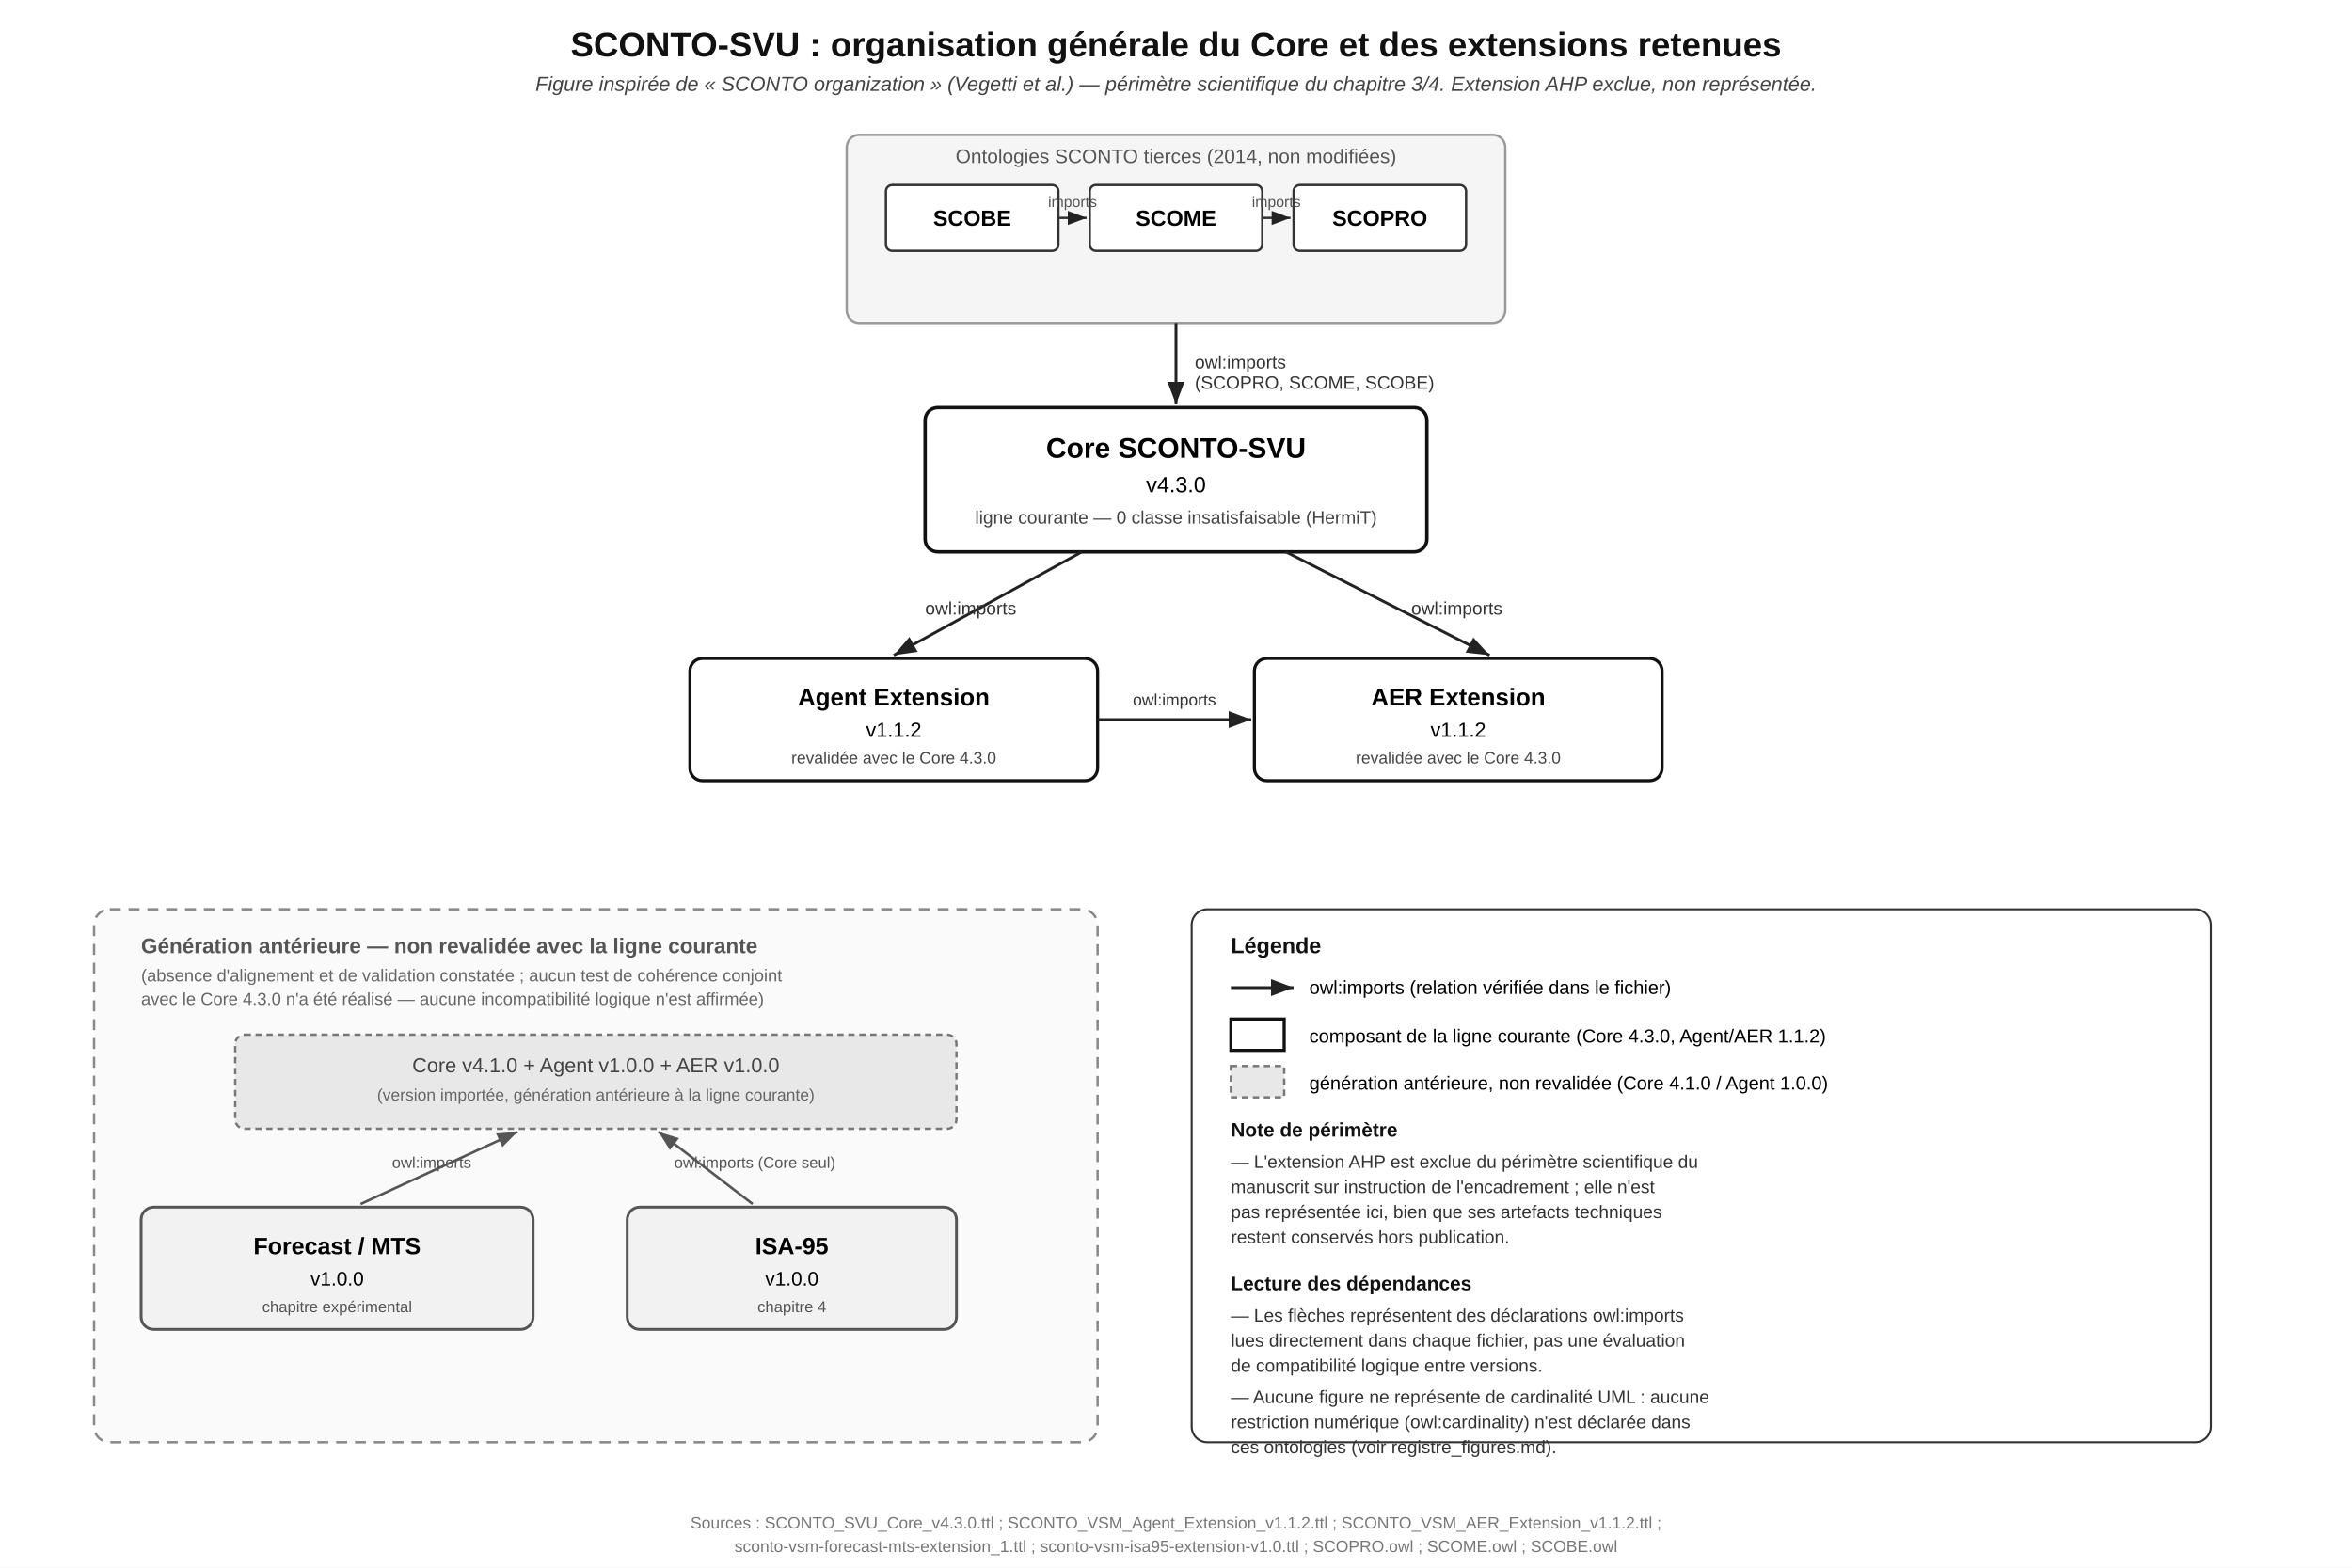
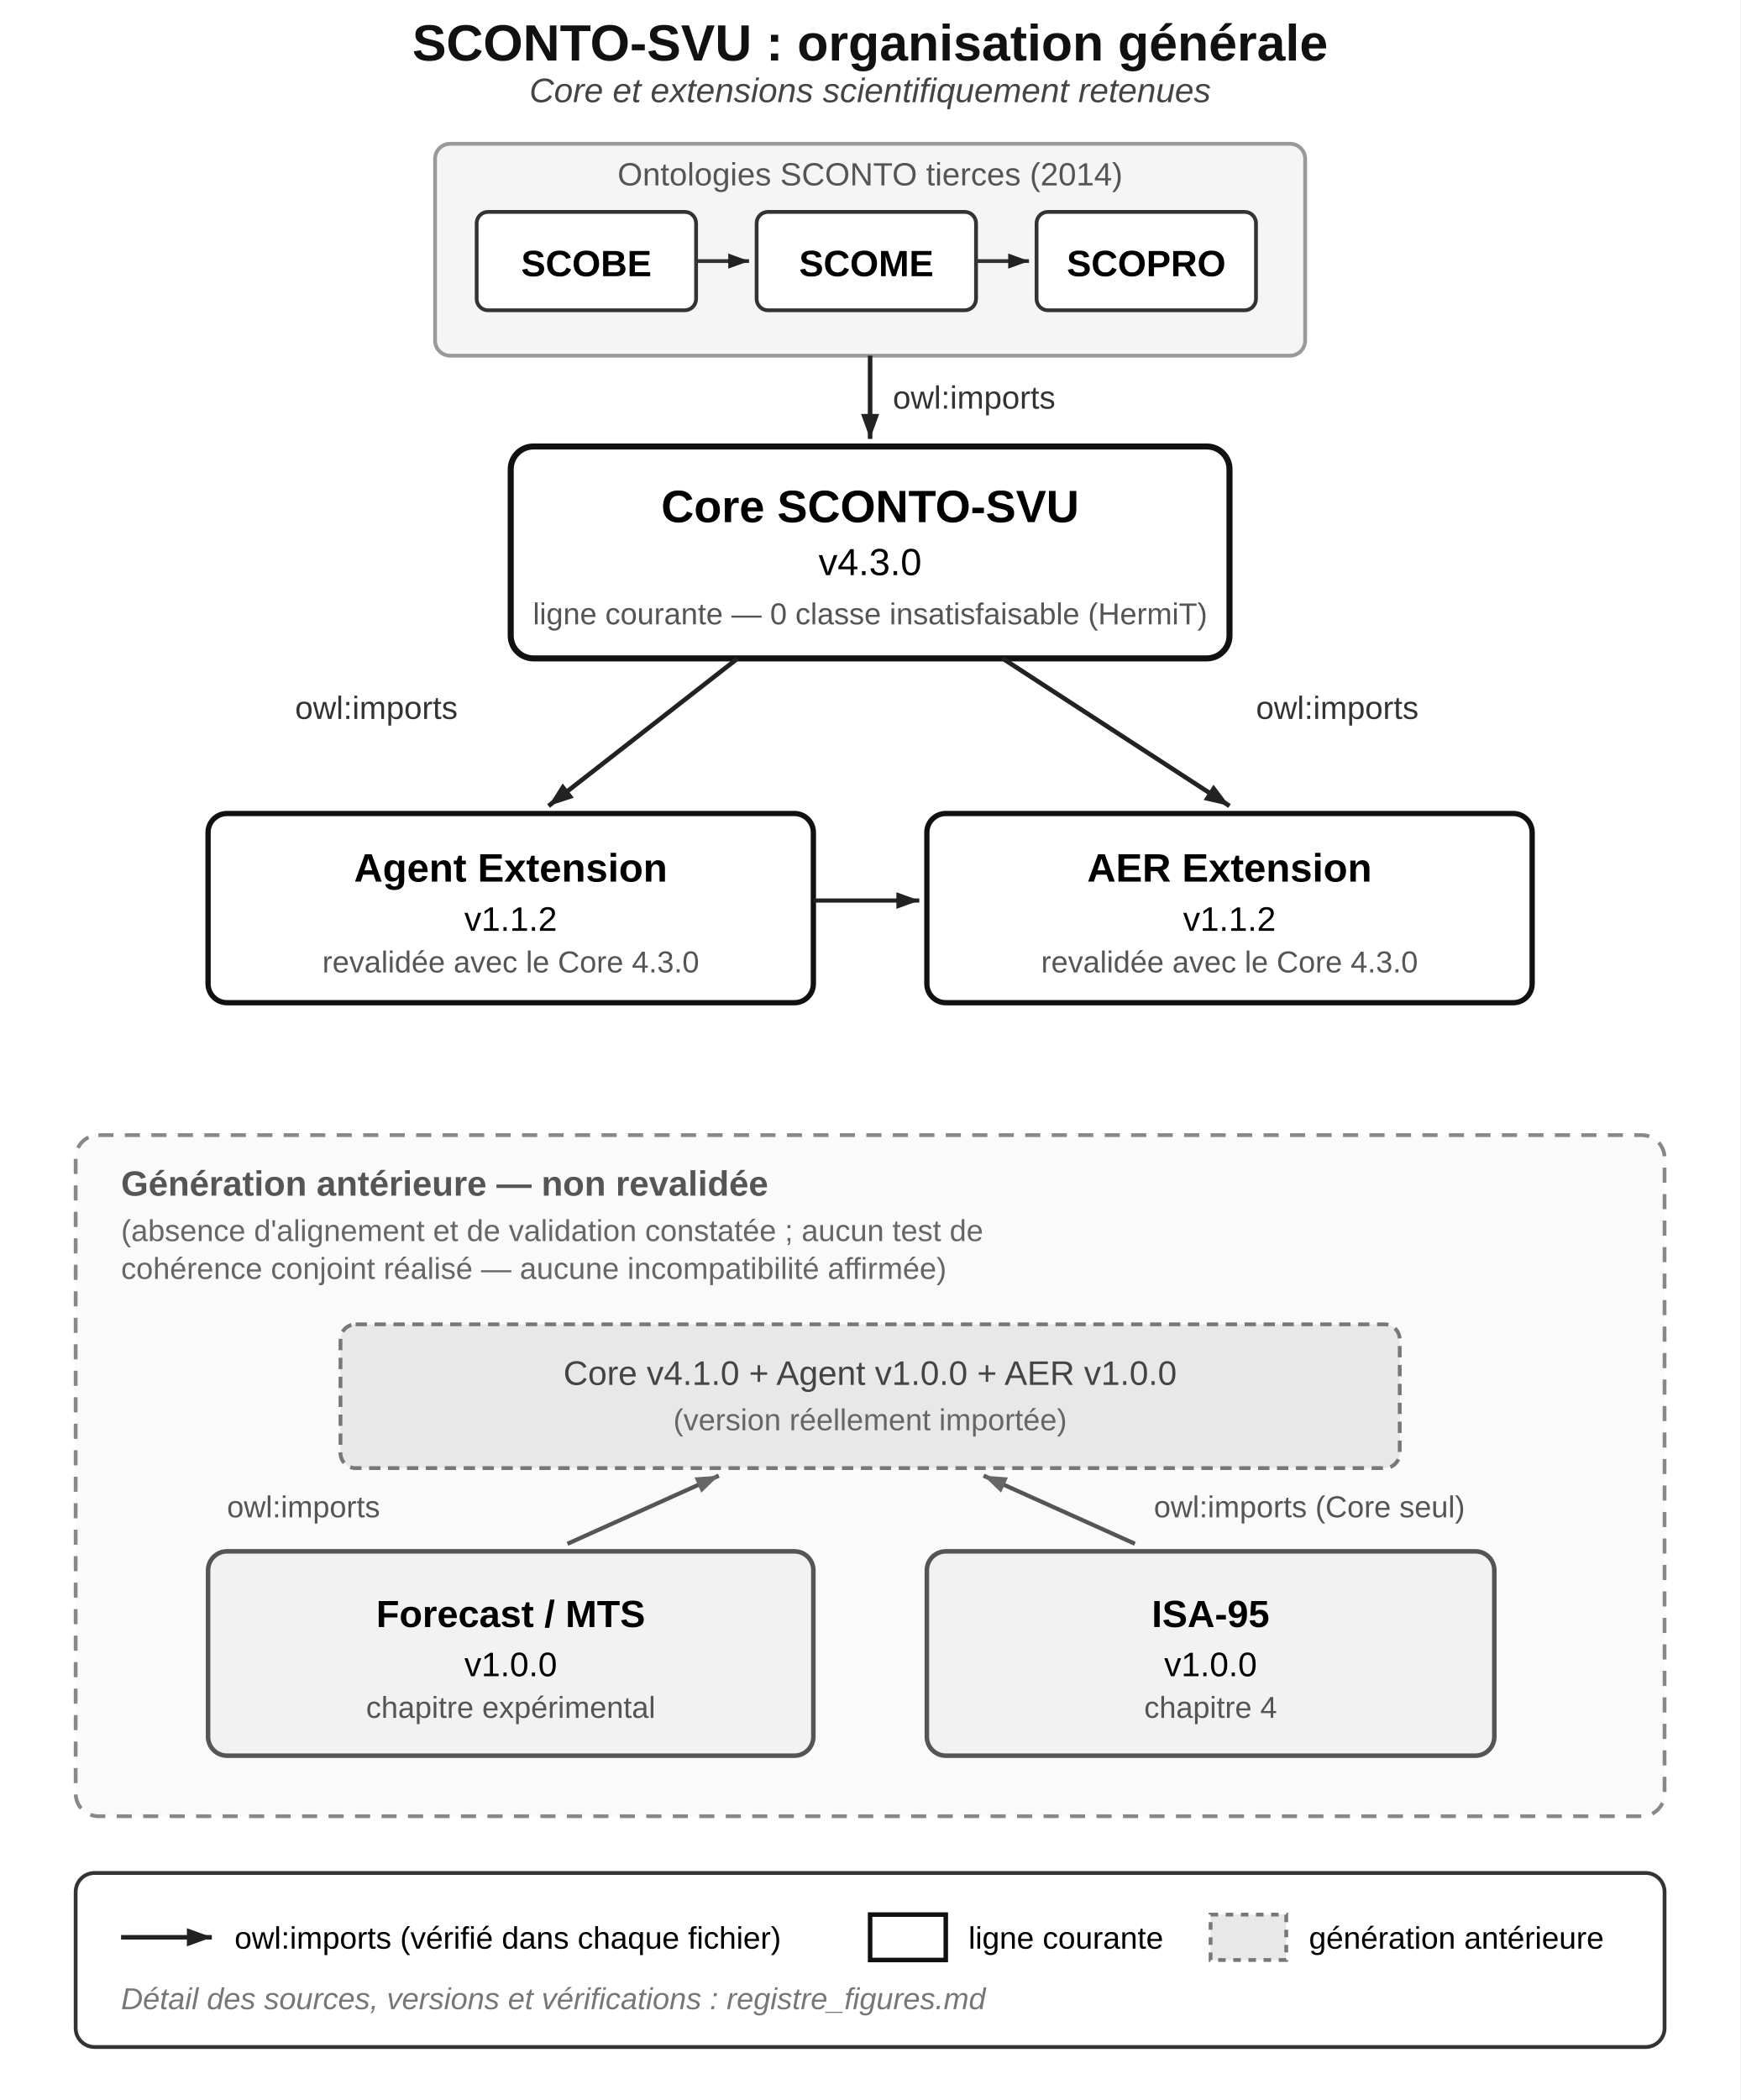
- <svg xmlns="http://www.w3.org/2000/svg" viewBox="0 0 1500 1000" font-family="Arial, Helvetica, sans-serif">
+ <svg xmlns="http://www.w3.org/2000/svg" viewBox="0 0 460 555" font-family="Arial, Helvetica, sans-serif">
  <defs>
-     <marker id="arrow" markerWidth="10" markerHeight="10" refX="8" refY="3" orient="auto" markerUnits="strokeWidth">
-       <path d="M0,0 L8,3 L0,6 Z" fill="#222222" />
+     <marker id="arrow" markerWidth="7" markerHeight="7" refX="5.5" refY="2" orient="auto" markerUnits="strokeWidth">
+       <path d="M0,0 L5.5,2 L0,4 Z" fill="#222222" />
    </marker>
-     <marker id="arrowgrey" markerWidth="10" markerHeight="10" refX="8" refY="3" orient="auto" markerUnits="strokeWidth">
-       <path d="M0,0 L8,3 L0,6 Z" fill="#555555" />
+     <marker id="arrowgrey" markerWidth="7" markerHeight="7" refX="5.5" refY="2" orient="auto" markerUnits="strokeWidth">
+       <path d="M0,0 L5.5,2 L0,4 Z" fill="#666666" />
    </marker>
  </defs>
-   <rect x="0" y="0" width="1500" height="1000" fill="#ffffff" />
-   <text x="750" y="36" text-anchor="middle" font-size="22" font-weight="bold" fill="#111111">SCONTO-SVU : organisation générale du Core et des extensions retenues</text>
-   <text x="750" y="58" text-anchor="middle" font-size="13" font-style="italic" fill="#444444">Figure inspirée de « SCONTO organization » (Vegetti et al.) — périmètre scientifique du chapitre 3/4. Extension AHP exclue, non représentée.</text>
-   <rect x="540" y="86" width="420" height="120" rx="8" fill="#f5f5f5" stroke="#999999" stroke-width="1.5" />
-   <text x="750" y="104" text-anchor="middle" font-size="12.5" fill="#555555">Ontologies SCONTO tierces (2014, non modifiées)</text>
-   <rect x="565" y="118" width="110" height="42" rx="4" fill="#ffffff" stroke="#333333" stroke-width="1.5" />
-   <text x="620" y="144" text-anchor="middle" font-size="14" font-weight="bold">SCOBE</text>
-   <rect x="695" y="118" width="110" height="42" rx="4" fill="#ffffff" stroke="#333333" stroke-width="1.5" />
-   <text x="750" y="144" text-anchor="middle" font-size="14" font-weight="bold">SCOME</text>
-   <rect x="825" y="118" width="110" height="42" rx="4" fill="#ffffff" stroke="#333333" stroke-width="1.5" />
-   <text x="880" y="144" text-anchor="middle" font-size="14" font-weight="bold">SCOPRO</text>
-   <line x1="675" y1="139" x2="693" y2="139" stroke="#333333" stroke-width="1.5" marker-end="url(#arrow)" />
-   <line x1="805" y1="139" x2="823" y2="139" stroke="#333333" stroke-width="1.5" marker-end="url(#arrow)" />
-   <text x="684" y="132" text-anchor="middle" font-size="9.5" fill="#555555">imports</text>
-   <text x="814" y="132" text-anchor="middle" font-size="9.5" fill="#555555">imports</text>
-   <line x1="750" y1="206" x2="750" y2="258" stroke="#222222" stroke-width="1.8" marker-end="url(#arrow)" />
-   <text x="762" y="235" font-size="11.5" fill="#333333">owl:imports</text>
-   <text x="762" y="248" font-size="11.5" fill="#333333">(SCOPRO, SCOME, SCOBE)</text>
-   <rect x="590" y="260" width="320" height="92" rx="8" fill="#ffffff" stroke="#111111" stroke-width="2.2" />
-   <text x="750" y="292" text-anchor="middle" font-size="18" font-weight="bold">Core SCONTO-SVU</text>
-   <text x="750" y="314" text-anchor="middle" font-size="14">v4.3.0</text>
-   <text x="750" y="334" text-anchor="middle" font-size="11.5" fill="#444444">ligne courante — 0 classe insatisfaisable (HermiT)</text>
-   <line x1="690" y1="352" x2="570" y2="418" stroke="#222222" stroke-width="1.8" marker-end="url(#arrow)" />
-   <line x1="820" y1="352" x2="950" y2="418" stroke="#222222" stroke-width="1.8" marker-end="url(#arrow)" />
-   <text x="590" y="392" font-size="11.5" fill="#333333">owl:imports</text>
-   <text x="900" y="392" font-size="11.5" fill="#333333">owl:imports</text>
-   <rect x="440" y="420" width="260" height="78" rx="8" fill="#ffffff" stroke="#111111" stroke-width="2" />
-   <text x="570" y="450" text-anchor="middle" font-size="15.5" font-weight="bold">Agent Extension</text>
-   <text x="570" y="470" text-anchor="middle" font-size="13">v1.1.2</text>
-   <text x="570" y="487" text-anchor="middle" font-size="10.5" fill="#444444">revalidée avec le Core 4.3.0</text>
-   <rect x="800" y="420" width="260" height="78" rx="8" fill="#ffffff" stroke="#111111" stroke-width="2" />
-   <text x="930" y="450" text-anchor="middle" font-size="15.5" font-weight="bold">AER Extension</text>
-   <text x="930" y="470" text-anchor="middle" font-size="13">v1.1.2</text>
-   <text x="930" y="487" text-anchor="middle" font-size="10.5" fill="#444444">revalidée avec le Core 4.3.0</text>
-   <line x1="700" y1="459" x2="798" y2="459" stroke="#222222" stroke-width="1.8" marker-end="url(#arrow)" />
-   <text x="749" y="450" text-anchor="middle" font-size="10.5" fill="#333333">owl:imports</text>
-   <rect x="60" y="580" width="640" height="340" rx="10" fill="#fafafa" stroke="#888888" stroke-width="1.5" stroke-dasharray="7,5" />
-   <text x="90" y="608" font-size="13.5" font-weight="bold" fill="#555555">Génération antérieure — non revalidée avec la ligne courante</text>
-   <text x="90" y="626" font-size="11" fill="#666666">(absence d'alignement et de validation constatée ; aucun test de cohérence conjoint</text>
-   <text x="90" y="641" font-size="11" fill="#666666">avec le Core 4.3.0 n'a été réalisé — aucune incompatibilité logique n'est affirmée)</text>
-   <rect x="150" y="660" width="460" height="60" rx="6" fill="#e8e8e8" stroke="#777777" stroke-width="1.5" stroke-dasharray="4,3" />
-   <text x="380" y="684" text-anchor="middle" font-size="13" fill="#444444">Core v4.1.0 + Agent v1.0.0 + AER v1.0.0</text>
-   <text x="380" y="702" text-anchor="middle" font-size="10.5" fill="#666666">(version importée, génération antérieure à la ligne courante)</text>
-   <rect x="90" y="770" width="250" height="78" rx="8" fill="#f2f2f2" stroke="#555555" stroke-width="1.8" />
-   <text x="215" y="800" text-anchor="middle" font-size="15" font-weight="bold">Forecast / MTS</text>
-   <text x="215" y="820" text-anchor="middle" font-size="12.5">v1.0.0</text>
-   <text x="215" y="837" text-anchor="middle" font-size="10" fill="#555555">chapitre expérimental</text>
-   <rect x="400" y="770" width="210" height="78" rx="8" fill="#f2f2f2" stroke="#555555" stroke-width="1.8" />
-   <text x="505" y="800" text-anchor="middle" font-size="15" font-weight="bold">ISA-95</text>
-   <text x="505" y="820" text-anchor="middle" font-size="12.5">v1.0.0</text>
-   <text x="505" y="837" text-anchor="middle" font-size="10" fill="#555555">chapitre 4</text>
-   <line x1="230" y1="768" x2="330" y2="722" stroke="#555555" stroke-width="1.6" marker-end="url(#arrowgrey)" />
-   <line x1="480" y1="768" x2="420" y2="722" stroke="#555555" stroke-width="1.6" marker-end="url(#arrowgrey)" />
-   <text x="250" y="745" font-size="10" fill="#555555">owl:imports</text>
-   <text x="430" y="745" font-size="10" fill="#555555">owl:imports (Core seul)</text>
-   <rect x="760" y="580" width="650" height="340" rx="10" fill="#ffffff" stroke="#333333" stroke-width="1.3" />
-   <text x="785" y="608" font-size="14" font-weight="bold" fill="#111111">Légende</text>
-   <line x1="785" y1="630" x2="825" y2="630" stroke="#222222" stroke-width="1.8" marker-end="url(#arrow)" />
-   <text x="835" y="634" font-size="12">owl:imports (relation vérifiée dans le fichier)</text>
-   <rect x="785" y="650" width="34" height="20" fill="#ffffff" stroke="#111111" stroke-width="2" />
-   <text x="835" y="665" font-size="12">composant de la ligne courante (Core 4.3.0, Agent/AER 1.1.2)</text>
-   <rect x="785" y="680" width="34" height="20" fill="#e8e8e8" stroke="#777777" stroke-width="1.5" stroke-dasharray="4,3" />
-   <text x="835" y="695" font-size="12">génération antérieure, non revalidée (Core 4.1.0 / Agent 1.0.0)</text>
-   <text x="785" y="725" font-size="12.5" font-weight="bold" fill="#111111">Note de périmètre</text>
-   <text x="785" y="745" font-size="11.5" fill="#333333">— L'extension AHP est exclue du périmètre scientifique du</text>
-   <text x="785" y="761" font-size="11.5" fill="#333333">  manuscrit sur instruction de l'encadrement ; elle n'est</text>
-   <text x="785" y="777" font-size="11.5" fill="#333333">  pas représentée ici, bien que ses artefacts techniques</text>
-   <text x="785" y="793" font-size="11.5" fill="#333333">  restent conservés hors publication.</text>
-   <text x="785" y="823" font-size="12.5" font-weight="bold" fill="#111111">Lecture des dépendances</text>
-   <text x="785" y="843" font-size="11.5" fill="#333333">— Les flèches représentent des déclarations owl:imports</text>
-   <text x="785" y="859" font-size="11.5" fill="#333333">  lues directement dans chaque fichier, pas une évaluation</text>
-   <text x="785" y="875" font-size="11.5" fill="#333333">  de compatibilité logique entre versions.</text>
-   <text x="785" y="895" font-size="11.5" fill="#333333">— Aucune figure ne représente de cardinalité UML : aucune</text>
-   <text x="785" y="911" font-size="11.5" fill="#333333">  restriction numérique (owl:cardinality) n'est déclarée dans</text>
-   <text x="785" y="927" font-size="11.5" fill="#333333">  ces ontologies (voir registre_figures.md).</text>
-   <text x="750" y="975" text-anchor="middle" font-size="10.5" fill="#777777">Sources : SCONTO_SVU_Core_v4.3.0.ttl ; SCONTO_VSM_Agent_Extension_v1.1.2.ttl ; SCONTO_VSM_AER_Extension_v1.1.2.ttl ;</text>
-   <text x="750" y="990" text-anchor="middle" font-size="10.5" fill="#777777">sconto-vsm-forecast-mts-extension_1.ttl ; sconto-vsm-isa95-extension-v1.0.ttl ; SCOPRO.owl ; SCOME.owl ; SCOBE.owl</text>
+   <rect x="0" y="0" width="460" height="555" fill="#ffffff" />
+   <text x="230" y="16" text-anchor="middle" font-size="13.5" font-weight="bold" fill="#111111">SCONTO-SVU : organisation générale</text>
+   <text x="230" y="27" text-anchor="middle" font-size="9" font-style="italic" fill="#444444">Core et extensions scientifiquement retenues</text>
+   <rect x="115" y="38" width="230" height="56" rx="4" fill="#f5f5f5" stroke="#999999" stroke-width="1" />
+   <text x="230" y="49" text-anchor="middle" font-size="8.5" fill="#555555">Ontologies SCONTO tierces (2014)</text>
+   <rect x="126" y="56" width="58" height="26" rx="3" fill="#ffffff" stroke="#333333" stroke-width="1" />
+   <text x="155" y="73" text-anchor="middle" font-size="9.7" font-weight="bold">SCOBE</text>
+   <rect x="200" y="56" width="58" height="26" rx="3" fill="#ffffff" stroke="#333333" stroke-width="1" />
+   <text x="229" y="73" text-anchor="middle" font-size="9.7" font-weight="bold">SCOME</text>
+   <rect x="274" y="56" width="58" height="26" rx="3" fill="#ffffff" stroke="#333333" stroke-width="1" />
+   <text x="303" y="73" text-anchor="middle" font-size="9.7" font-weight="bold">SCOPRO</text>
+   <line x1="184" y1="69" x2="198" y2="69" stroke="#333333" stroke-width="1" marker-end="url(#arrow)" />
+   <line x1="258" y1="69" x2="272" y2="69" stroke="#333333" stroke-width="1" marker-end="url(#arrow)" />
+   <line x1="230" y1="94" x2="230" y2="116" stroke="#222222" stroke-width="1.2" marker-end="url(#arrow)" />
+   <text x="236" y="108" font-size="8.5" fill="#333333">owl:imports</text>
+   <rect x="135" y="118" width="190" height="56" rx="6" fill="#ffffff" stroke="#111111" stroke-width="1.6" />
+   <text x="230" y="138" text-anchor="middle" font-size="12" font-weight="bold">Core SCONTO-SVU</text>
+   <text x="230" y="152" text-anchor="middle" font-size="10">v4.3.0</text>
+   <text x="230" y="165" text-anchor="middle" font-size="8" fill="#555555">ligne courante — 0 classe insatisfaisable (HermiT)</text>
+   <line x1="195" y1="174" x2="145" y2="213" stroke="#222222" stroke-width="1.2" marker-end="url(#arrow)" />
+   <line x1="265" y1="174" x2="325" y2="213" stroke="#222222" stroke-width="1.2" marker-end="url(#arrow)" />
+   <text x="78" y="190" font-size="8.5" fill="#333333">owl:imports</text>
+   <text x="332" y="190" font-size="8.5" fill="#333333">owl:imports</text>
+   <rect x="55" y="215" width="160" height="50" rx="5" fill="#ffffff" stroke="#111111" stroke-width="1.4" />
+   <text x="135" y="233" text-anchor="middle" font-size="10.5" font-weight="bold">Agent Extension</text>
+   <text x="135" y="246" text-anchor="middle" font-size="9">v1.1.2</text>
+   <text x="135" y="257" text-anchor="middle" font-size="8" fill="#555555">revalidée avec le Core 4.3.0</text>
+   <rect x="245" y="215" width="160" height="50" rx="5" fill="#ffffff" stroke="#111111" stroke-width="1.4" />
+   <text x="325" y="233" text-anchor="middle" font-size="10.5" font-weight="bold">AER Extension</text>
+   <text x="325" y="246" text-anchor="middle" font-size="9">v1.1.2</text>
+   <text x="325" y="257" text-anchor="middle" font-size="8" fill="#555555">revalidée avec le Core 4.3.0</text>
+   <line x1="215" y1="238" x2="243" y2="238" stroke="#222222" stroke-width="1.1" marker-end="url(#arrow)" />
+   <rect x="20" y="300" width="420" height="180" rx="6" fill="#fafafa" stroke="#888888" stroke-width="1" stroke-dasharray="4,3" />
+   <text x="32" y="316" font-size="9.3" font-weight="bold" fill="#555555">Génération antérieure — non revalidée</text>
+   <text x="32" y="328" font-size="8" fill="#666666">(absence d'alignement et de validation constatée ; aucun test de</text>
+   <text x="32" y="338" font-size="8" fill="#666666">cohérence conjoint réalisé — aucune incompatibilité affirmée)</text>
+   <rect x="90" y="350" width="280" height="38" rx="4" fill="#e8e8e8" stroke="#777777" stroke-width="1" stroke-dasharray="3,2" />
+   <text x="230" y="366" text-anchor="middle" font-size="9" fill="#444444">Core v4.1.0 + Agent v1.0.0 + AER v1.0.0</text>
+   <text x="230" y="378" text-anchor="middle" font-size="8" fill="#666666">(version réellement importée)</text>
+   <rect x="55" y="410" width="160" height="54" rx="5" fill="#f2f2f2" stroke="#555555" stroke-width="1.2" />
+   <text x="135" y="430" text-anchor="middle" font-size="10" font-weight="bold">Forecast / MTS</text>
+   <text x="135" y="443" text-anchor="middle" font-size="9">v1.0.0</text>
+   <text x="135" y="454" text-anchor="middle" font-size="8" fill="#555555">chapitre expérimental</text>
+   <rect x="245" y="410" width="150" height="54" rx="5" fill="#f2f2f2" stroke="#555555" stroke-width="1.2" />
+   <text x="320" y="430" text-anchor="middle" font-size="10" font-weight="bold">ISA-95</text>
+   <text x="320" y="443" text-anchor="middle" font-size="9">v1.0.0</text>
+   <text x="320" y="454" text-anchor="middle" font-size="8" fill="#555555">chapitre 4</text>
+   <line x1="150" y1="408" x2="190" y2="390" stroke="#555555" stroke-width="1.1" marker-end="url(#arrowgrey)" />
+   <line x1="300" y1="408" x2="260" y2="390" stroke="#555555" stroke-width="1.1" marker-end="url(#arrowgrey)" />
+   <text x="60" y="401" font-size="8" fill="#555555">owl:imports</text>
+   <text x="305" y="401" font-size="8" fill="#555555">owl:imports (Core seul)</text>
+   <rect x="20" y="495" width="420" height="46" rx="5" fill="#ffffff" stroke="#333333" stroke-width="1" />
+   <line x1="32" y1="512" x2="56" y2="512" stroke="#222222" stroke-width="1.2" marker-end="url(#arrow)" />
+   <text x="62" y="515" font-size="8.2">owl:imports (vérifié dans chaque fichier)</text>
+   <rect x="230" y="506" width="20" height="12" fill="#ffffff" stroke="#111111" stroke-width="1.2" />
+   <text x="256" y="515" font-size="8.2">ligne courante</text>
+   <rect x="320" y="506" width="20" height="12" fill="#e8e8e8" stroke="#777777" stroke-width="1" stroke-dasharray="2,2" />
+   <text x="346" y="515" font-size="8.2">génération antérieure</text>
+   <text x="32" y="531" font-size="8" fill="#777777" font-style="italic">Détail des sources, versions et vérifications : registre_figures.md</text>
</svg>
